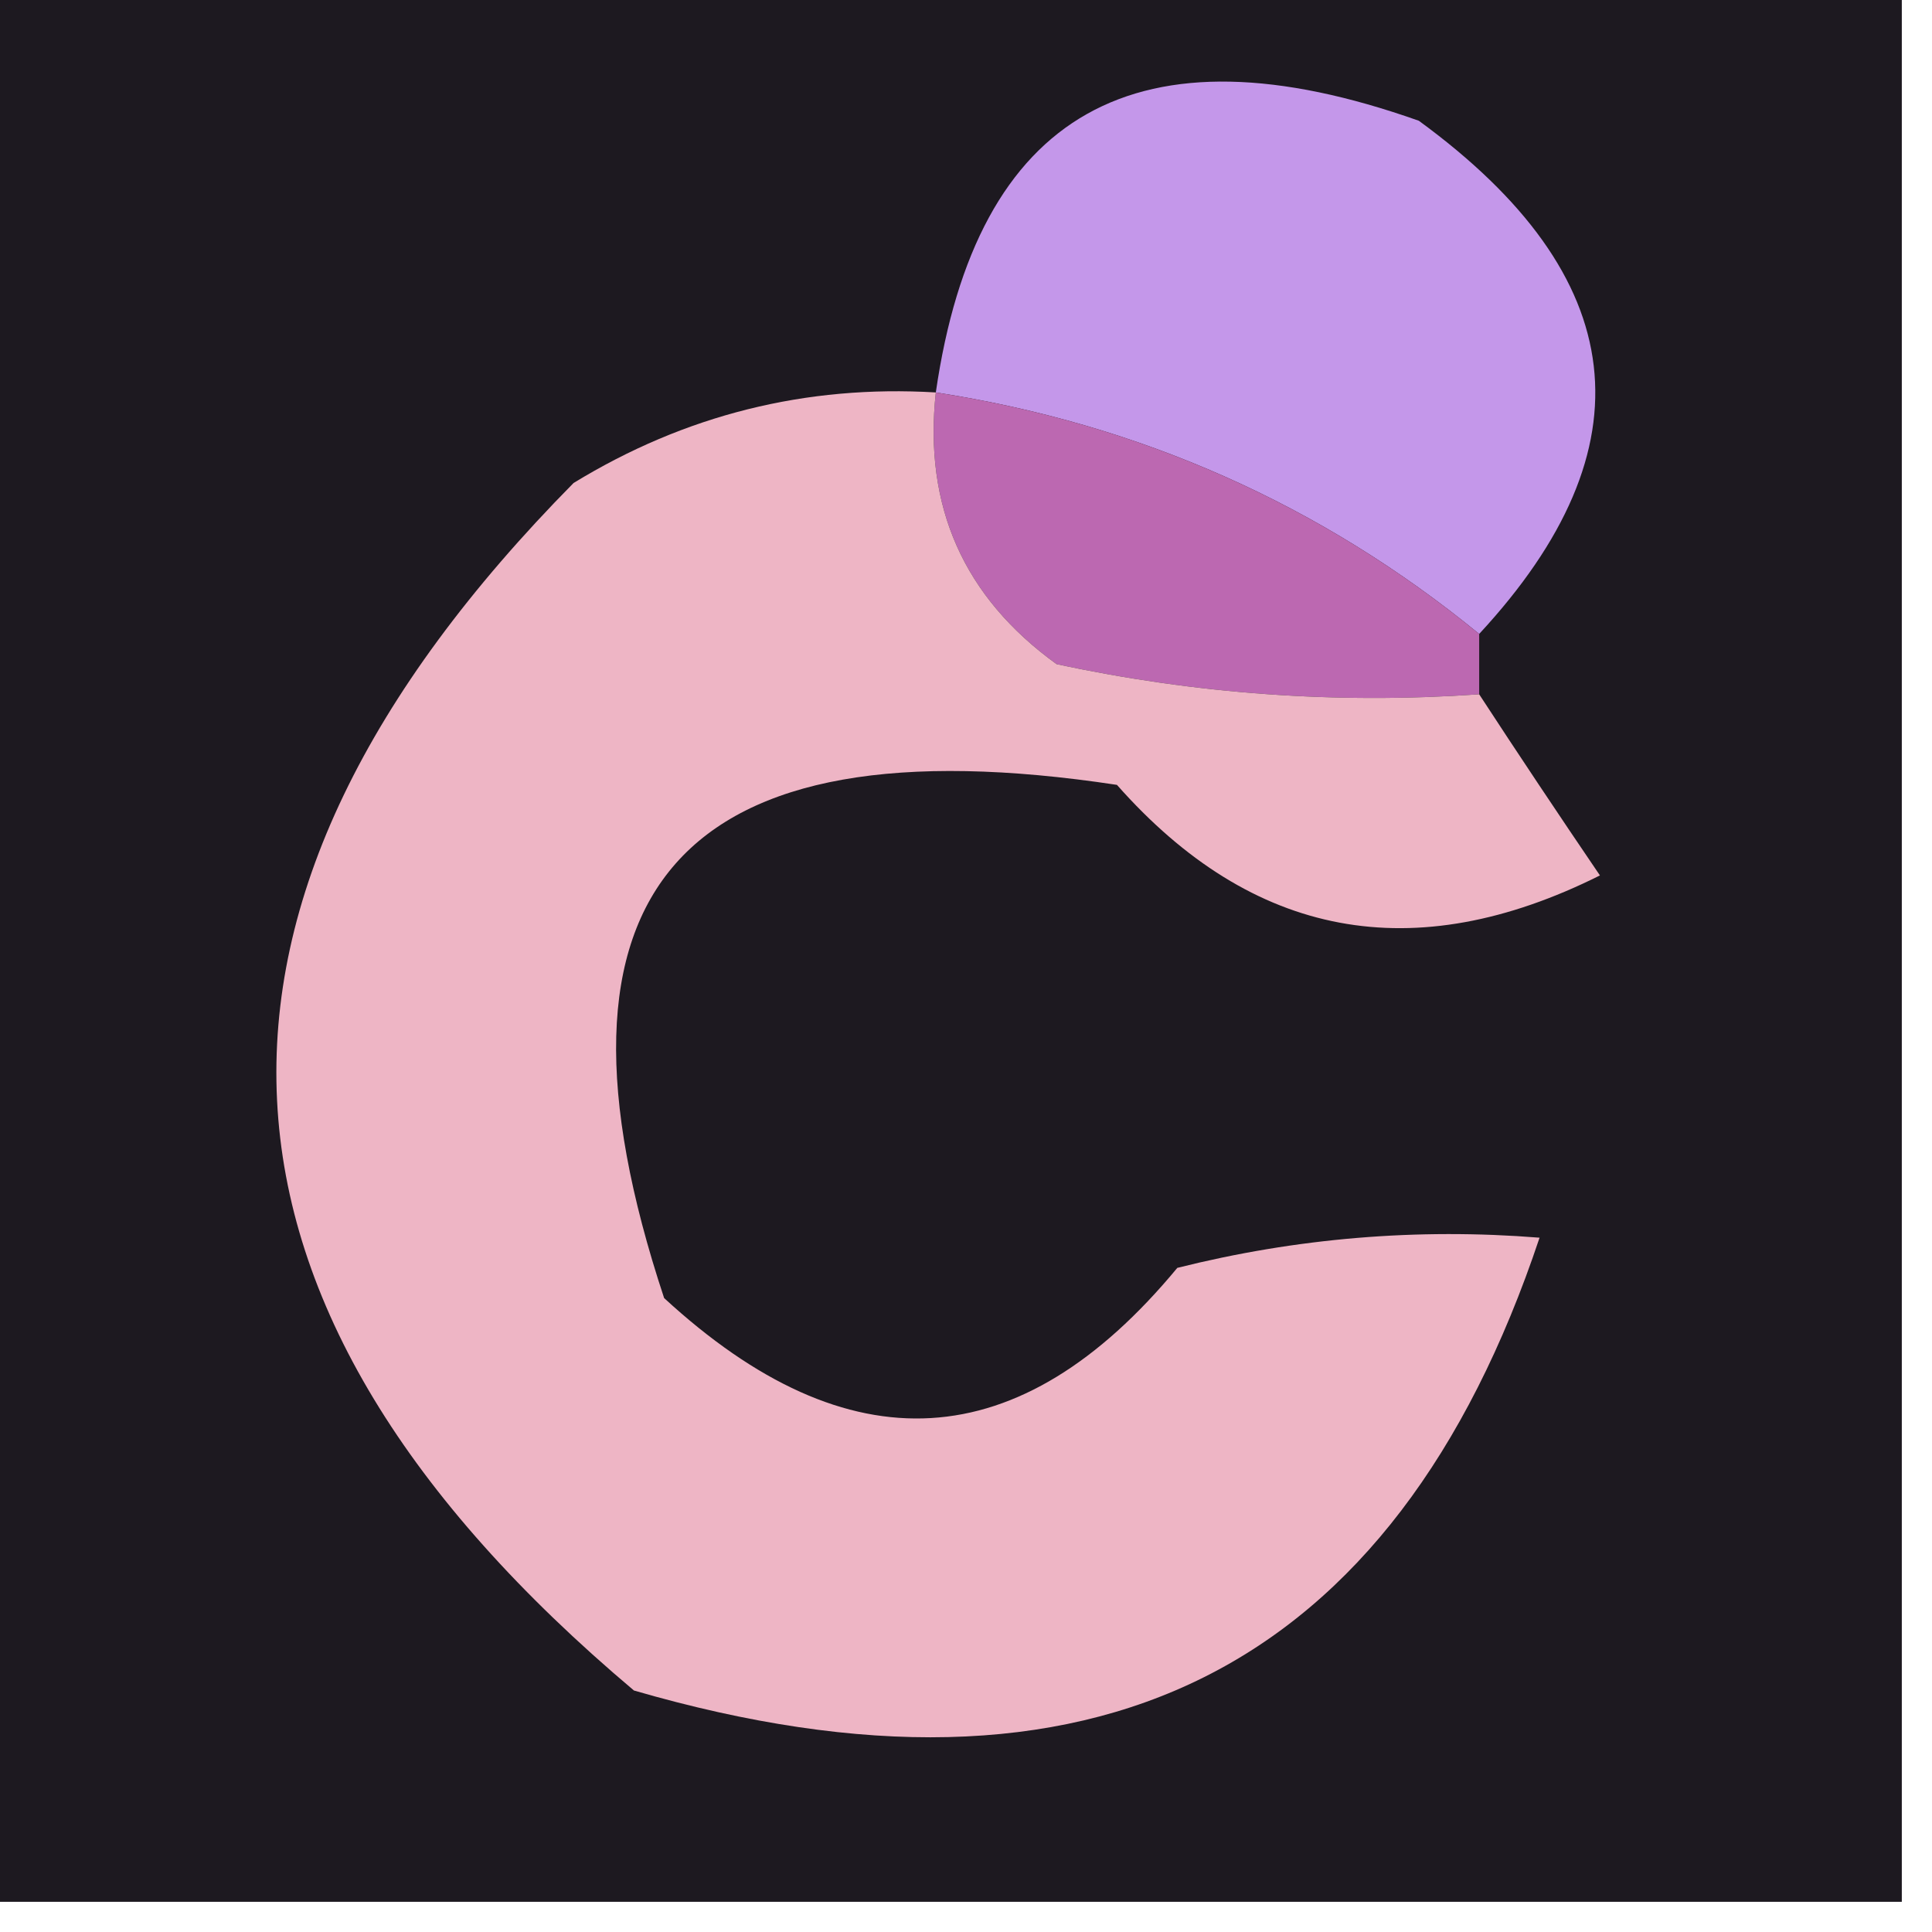
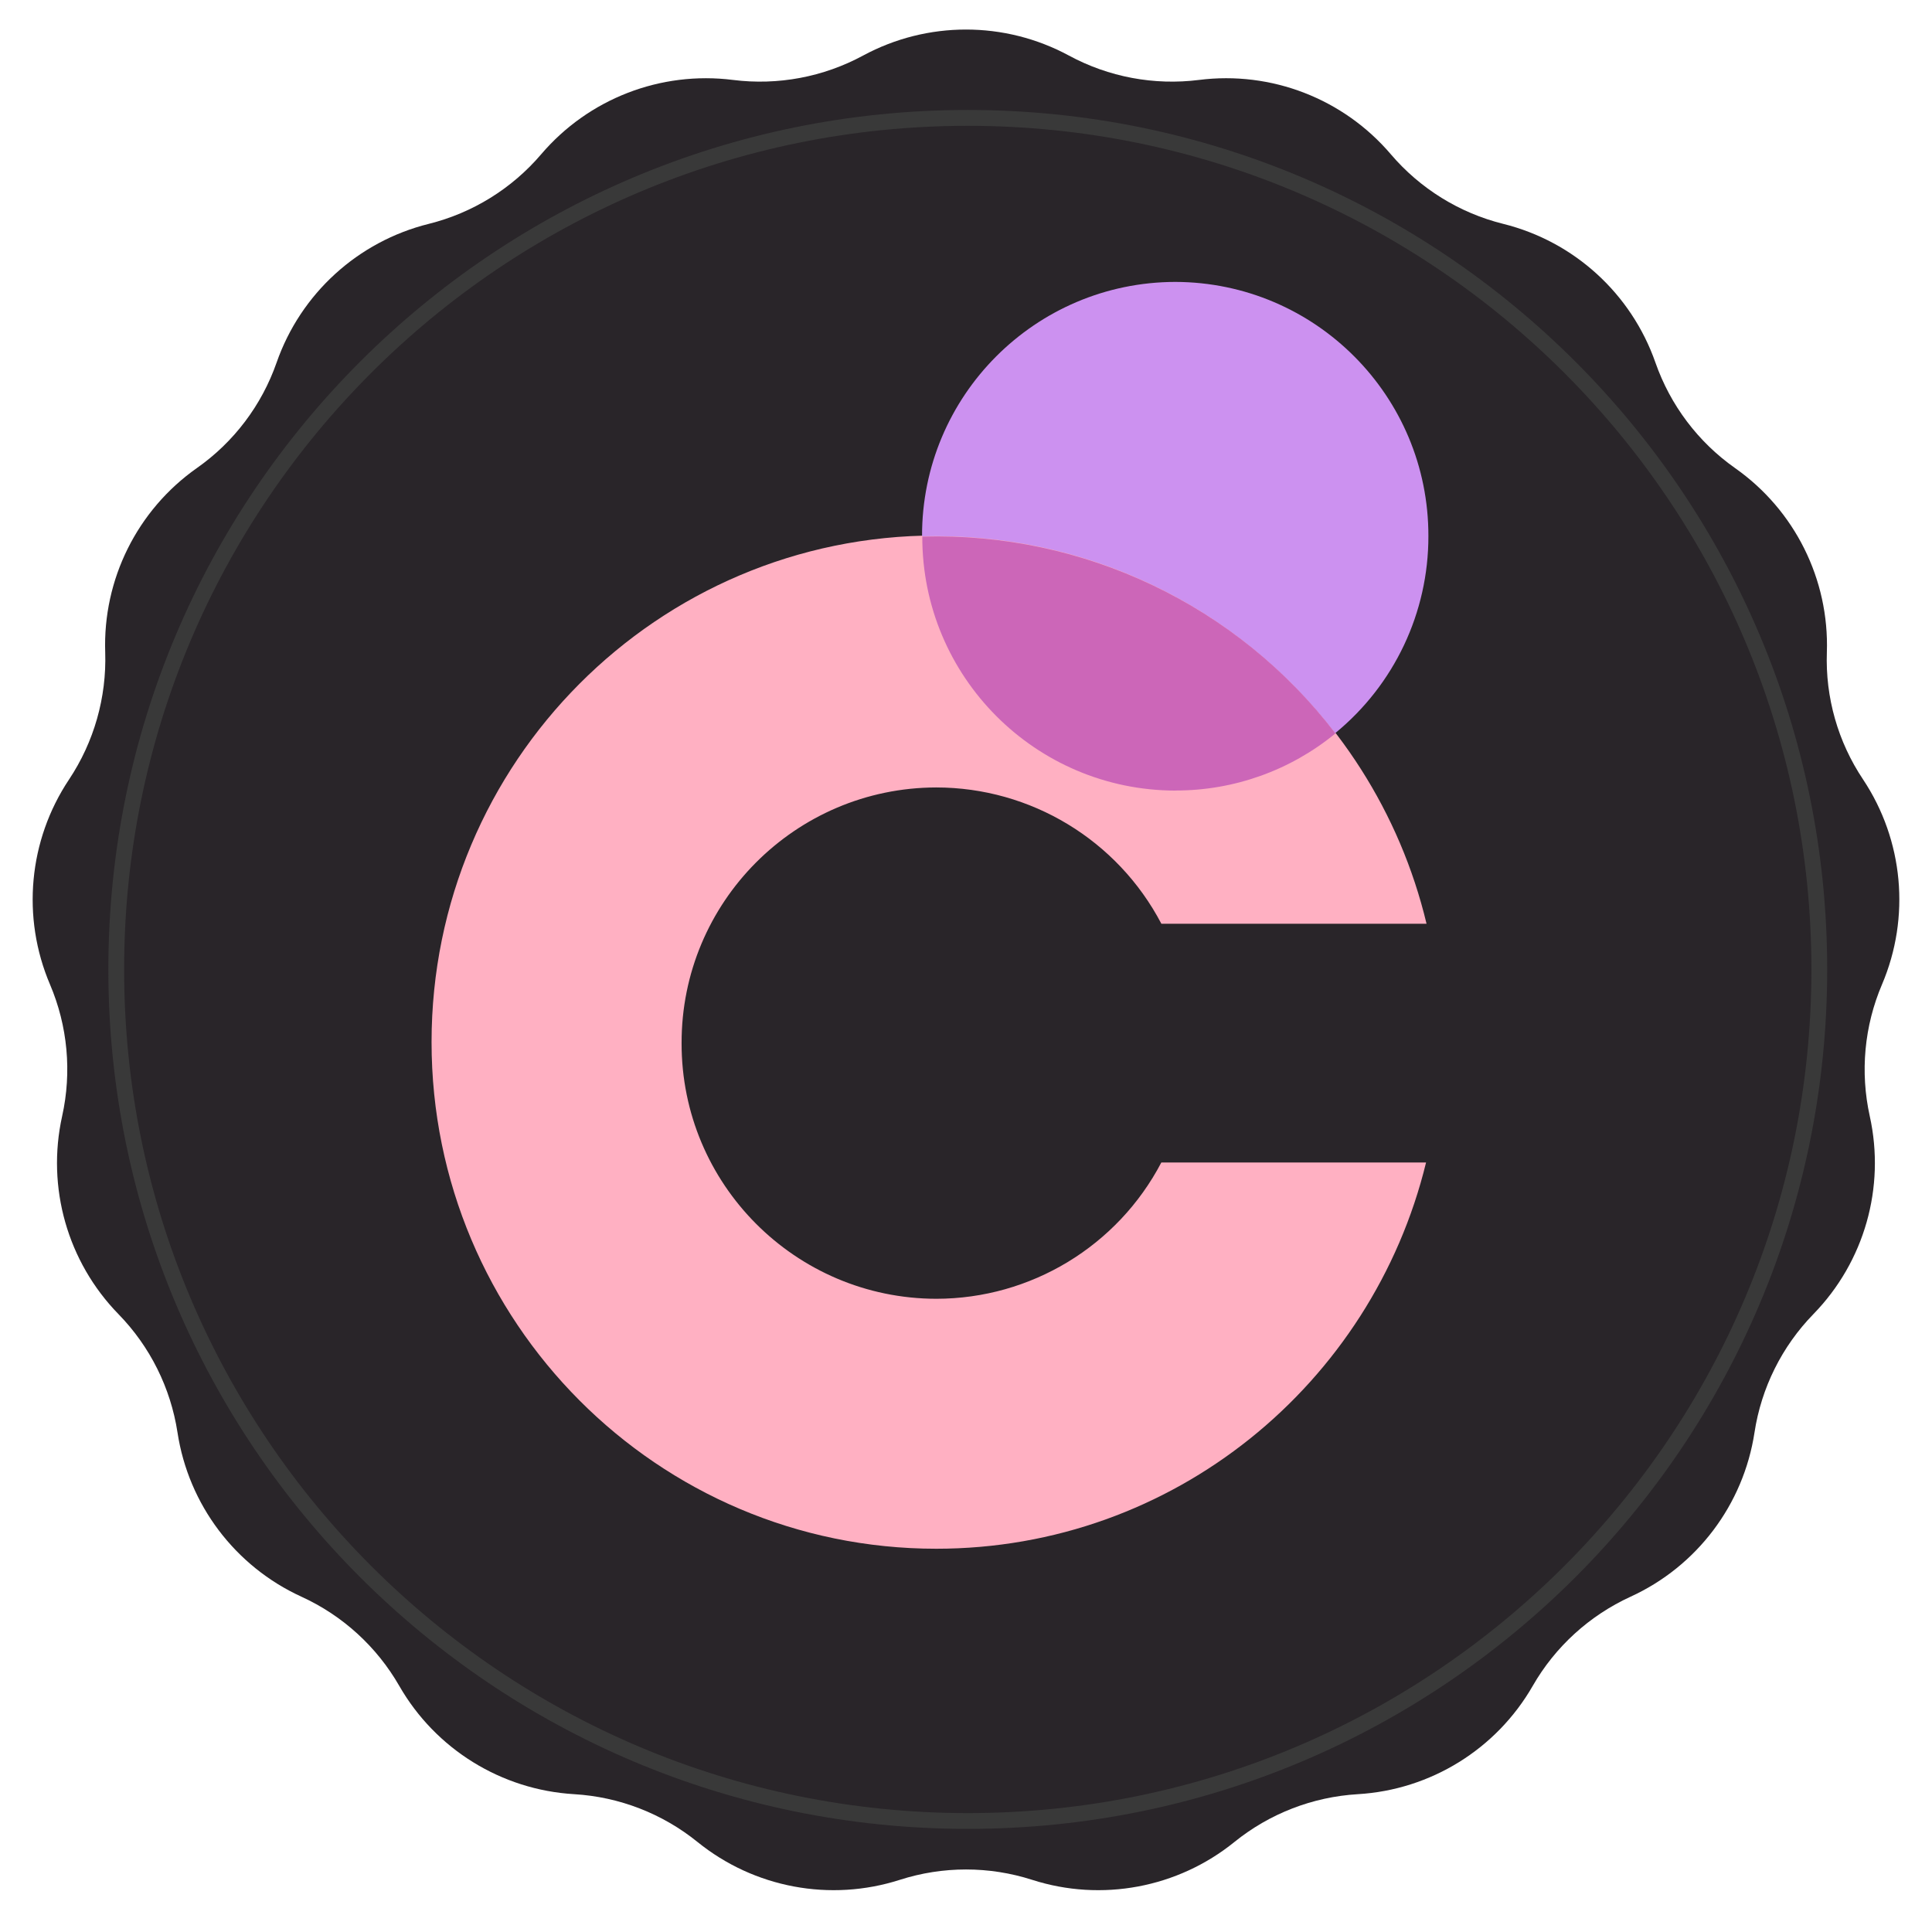
- <svg xmlns="http://www.w3.org/2000/svg" version="1.1" width="32px" height="32px" style="shape-rendering:geometricPrecision; text-rendering:geometricPrecision; image-rendering:optimizeQuality; fill-rule:evenodd; clip-rule:evenodd">
-   <g>
-     <path style="opacity:1" fill="#1d1920" d="M -0.5,-0.5 C 10.167,-0.5 20.833,-0.5 31.5,-0.5C 31.5,10.167 31.5,20.833 31.5,31.5C 20.833,31.5 10.167,31.5 -0.5,31.5C -0.5,20.833 -0.5,10.167 -0.5,-0.5 Z" />
-   </g>
-   <g>
-     <path style="opacity:1" fill="#c497ea" d="M 24.5,10.5 C 21.878,8.356 18.878,7.023 15.5,6.5C 16.174,1.849 18.841,0.349 23.5,2C 27.029,4.577 27.363,7.41 24.5,10.5 Z" />
-   </g>
-   <g>
-     <path style="opacity:1" fill="#bc68b1" d="M 15.5,6.5 C 18.878,7.023 21.878,8.356 24.5,10.5C 24.5,10.833 24.5,11.167 24.5,11.5C 22.143,11.663 19.81,11.497 17.5,11C 15.963,9.89 15.296,8.39 15.5,6.5 Z" />
-   </g>
-   <g>
-     <path style="opacity:1" fill="#eeb5c5" d="M 15.5,6.5 C 15.296,8.39 15.963,9.89 17.5,11C 19.81,11.497 22.143,11.663 24.5,11.5C 25.141,12.482 25.808,13.482 26.5,14.5C 23.414,16.042 20.747,15.542 18.5,13C 11.257,11.902 8.757,14.735 11,21.5C 14.06,24.317 16.893,24.15 19.5,21C 21.473,20.505 23.473,20.338 25.5,20.5C 23.092,27.705 18.092,30.205 10.5,28C 2.952,21.638 2.619,14.971 9.5,8C 11.345,6.872 13.345,6.372 15.5,6.5 Z" />
-   </g>
+ <svg xmlns="http://www.w3.org/2000/svg" width="24" height="24">
+   <path fill="#292529" d="M10.722.69a2.69 2.69 0 0 1 2.556 0 2.689 2.689 0 0 0 1.616.303 2.687 2.687 0 0 1 2.383.923c.364.427.853.73 1.397.865.88.219 1.59.866 1.89 1.722.185.53.531.989.99 1.312a2.689 2.689 0 0 1 1.14 2.288 2.67 2.67 0 0 0 .45 1.58c.502.755.59 1.712.235 2.546a2.689 2.689 0 0 0-.152 1.637 2.689 2.689 0 0 1-.7 2.458 2.689 2.689 0 0 0-.732 1.471 2.689 2.689 0 0 1-1.54 2.04c-.51.234-.935.62-1.215 1.108a2.689 2.689 0 0 1-2.173 1.345 2.692 2.692 0 0 0-1.533.594c-.704.57-1.65.747-2.512.47a2.689 2.689 0 0 0-1.644 0 2.69 2.69 0 0 1-2.513-.47 2.689 2.689 0 0 0-1.532-.594 2.689 2.689 0 0 1-2.173-1.345 2.689 2.689 0 0 0-1.215-1.108 2.689 2.689 0 0 1-1.54-2.04 2.69 2.69 0 0 0-.733-1.47 2.689 2.689 0 0 1-.7-2.46 2.689 2.689 0 0 0-.151-1.636 2.689 2.689 0 0 1 .236-2.545c.311-.467.468-1.02.45-1.58a2.689 2.689 0 0 1 1.139-2.29c.459-.322.805-.78.99-1.31a2.689 2.689 0 0 1 1.89-1.723 2.689 2.689 0 0 0 1.397-.865A2.689 2.689 0 0 1 9.106.993 2.689 2.689 0 0 0 10.722.69Z" />
+   <path fill="#393939" fill-rule="evenodd" d="M12.022 22.523c5.788 0 10.48-4.692 10.48-10.48 0-5.789-4.692-10.48-10.48-10.48s-10.48 4.691-10.48 10.48c0 5.788 4.692 10.48 10.48 10.48Zm0 .196c5.896 0 10.676-4.78 10.676-10.676 0-5.897-4.78-10.677-10.676-10.677S1.346 6.146 1.346 12.043c0 5.896 4.78 10.676 10.676 10.676Z" clip-rule="evenodd" />
+   <path fill="#FFB0C2" d="M14.427 14.44a3.16 3.16 0 0 1-2.796 1.694 3.17 3.17 0 0 1-3.164-3.176 3.17 3.17 0 0 1 3.163-3.176 3.16 3.16 0 0 1 2.797 1.693h3.294c-.661-2.765-3.133-4.823-6.09-4.823-3.463 0-6.27 2.818-6.27 6.293 0 3.476 2.807 6.294 6.27 6.294 2.948 0 5.414-2.046 6.084-4.798h-3.288Z" />
+   <path fill="#CC91F0" d="M16.586 9.108a3.156 3.156 0 0 0 1.158-2.448A3.152 3.152 0 0 0 14.6 3.502a3.152 3.152 0 0 0-3.146 3.158v.002l.176-.002c2.019 0 3.812.959 4.957 2.448Z" />
+   <path fill="#CC66B8" d="M14.602 9.82a3.12 3.12 0 0 0 1.987-.709 6.236 6.236 0 0 0-5.132-2.445 3.15 3.15 0 0 0 3.145 3.155Z" />
</svg>
